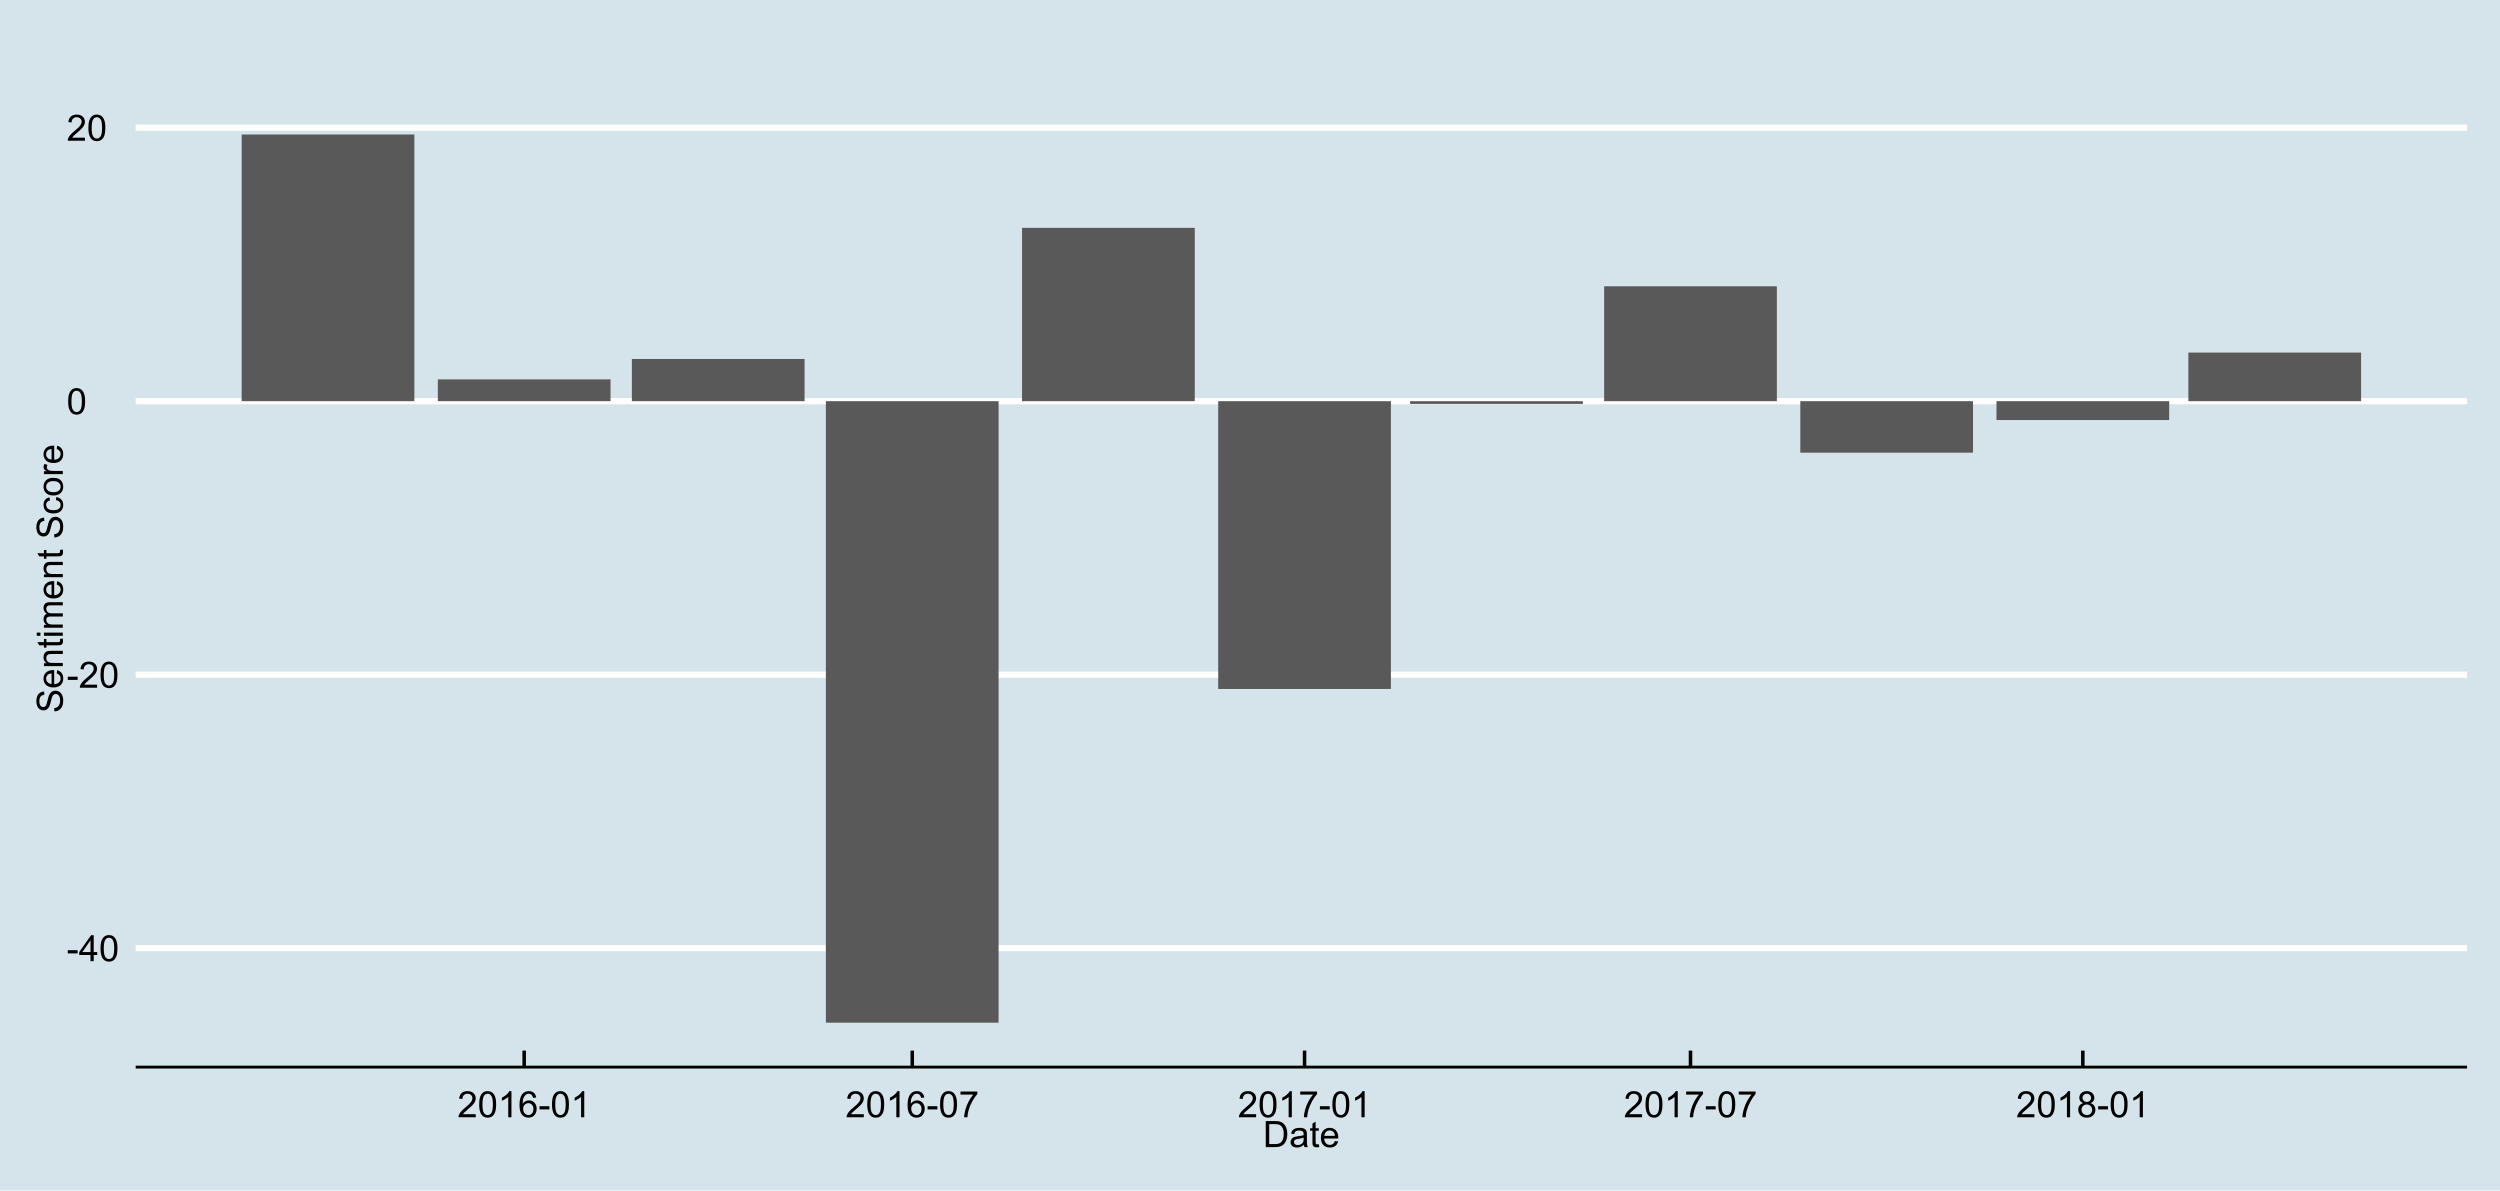
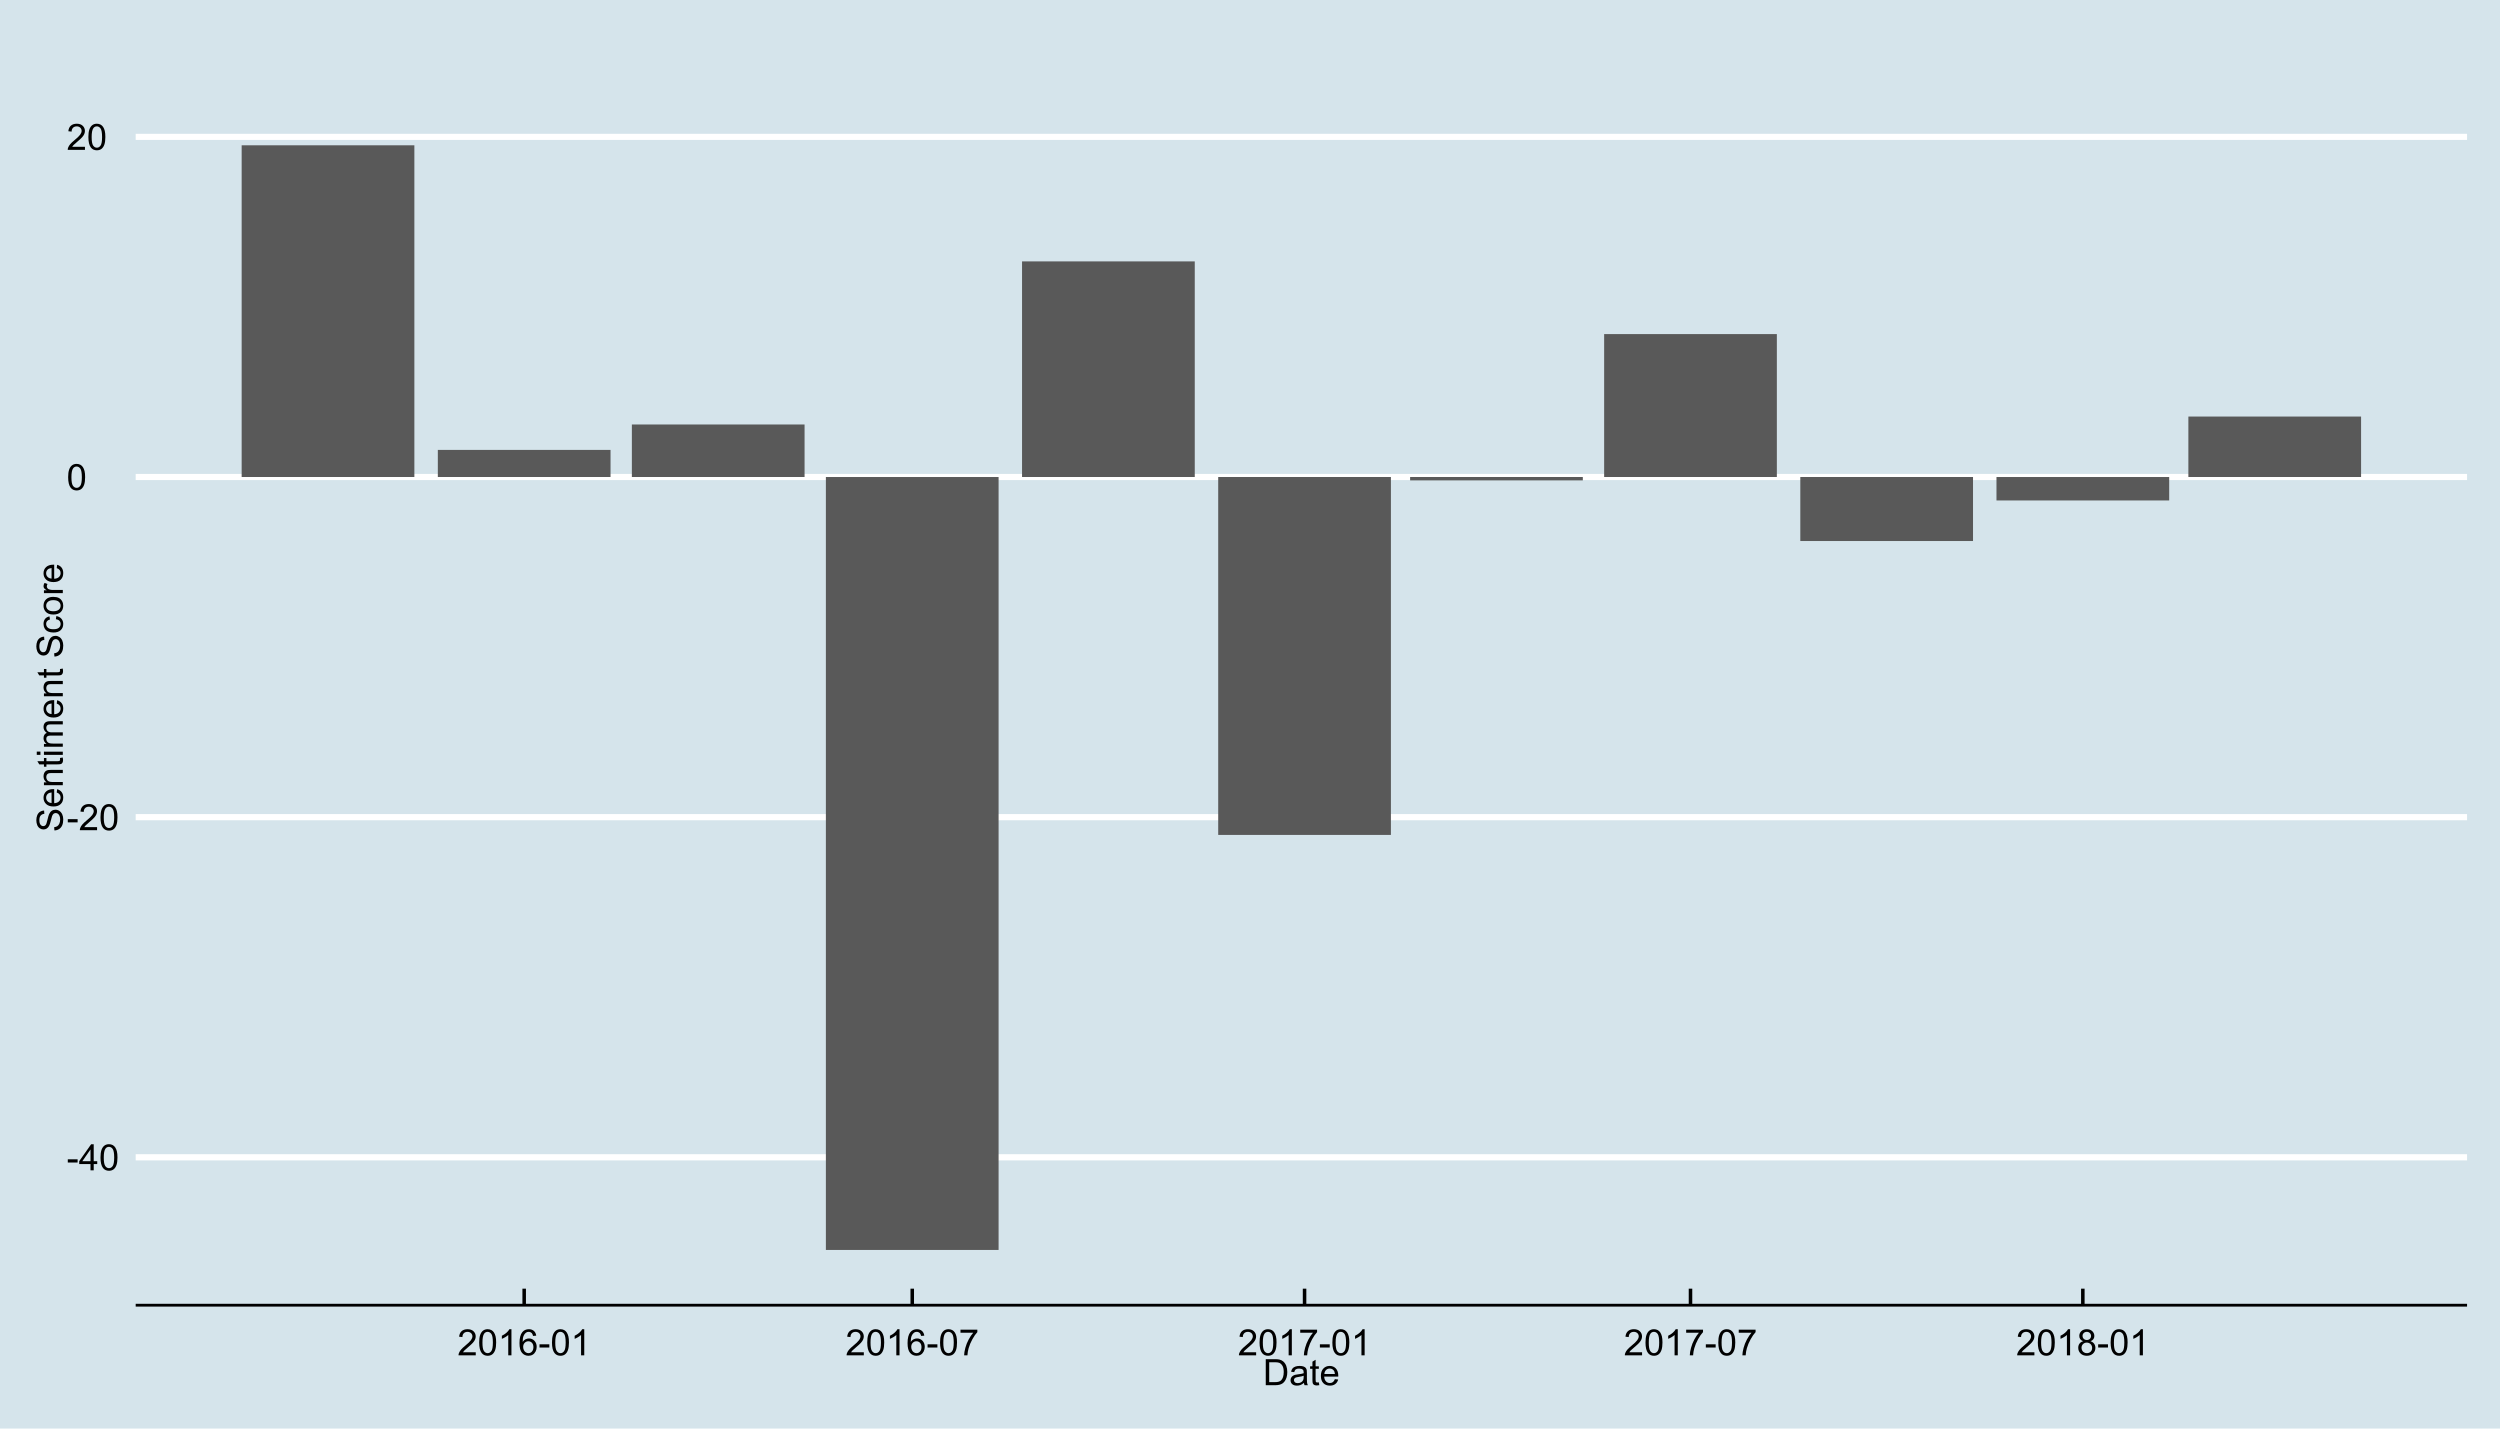
- <svg xmlns="http://www.w3.org/2000/svg" xmlns:xlink="http://www.w3.org/1999/xlink" width="756pt" height="360pt" viewBox="0 0 756 360" version="1.1">
+ <svg xmlns="http://www.w3.org/2000/svg" xmlns:xlink="http://www.w3.org/1999/xlink" width="756pt" height="432pt" viewBox="0 0 756 432" version="1.1">
  <defs>
    <g>
      <symbol overflow="visible" id="glyph0-0">
        <path style="stroke:none;" d="M 1.375 0 L 1.375 -6.875 L 6.875 -6.875 L 6.875 0 Z M 1.547 -0.172 L 6.703 -0.172 L 6.703 -6.703 L 1.547 -6.703 Z M 1.547 -0.172 " />
      </symbol>
      <symbol overflow="visible" id="glyph0-1">
        <path style="stroke:none;" d="M 0.348 -2.363 L 0.348 -3.336 L 3.32 -3.336 L 3.32 -2.363 Z M 0.348 -2.363 " />
      </symbol>
      <symbol overflow="visible" id="glyph0-2">
        <path style="stroke:none;" d="M 3.555 0 L 3.555 -1.887 L 0.141 -1.887 L 0.141 -2.773 L 3.734 -7.875 L 4.523 -7.875 L 4.523 -2.773 L 5.586 -2.773 L 5.586 -1.887 L 4.523 -1.887 L 4.523 0 Z M 3.555 -2.773 L 3.555 -6.32 L 1.09 -2.773 Z M 3.555 -2.773 " />
      </symbol>
      <symbol overflow="visible" id="glyph0-3">
        <path style="stroke:none;" d="M 0.457 -3.883 C 0.457 -4.812 0.551 -5.562 0.742 -6.133 C 0.934 -6.699 1.219 -7.137 1.598 -7.445 C 1.973 -7.75 2.449 -7.902 3.023 -7.906 C 3.445 -7.902 3.812 -7.816 4.133 -7.648 C 4.449 -7.477 4.715 -7.234 4.926 -6.914 C 5.133 -6.594 5.297 -6.203 5.414 -5.742 C 5.531 -5.281 5.59 -4.66 5.59 -3.883 C 5.59 -2.957 5.492 -2.211 5.305 -1.645 C 5.113 -1.078 4.832 -0.641 4.457 -0.332 C 4.078 -0.023 3.602 0.129 3.023 0.133 C 2.266 0.129 1.668 -0.141 1.234 -0.684 C 0.715 -1.336 0.457 -2.402 0.457 -3.883 Z M 1.449 -3.883 C 1.445 -2.59 1.598 -1.73 1.902 -1.301 C 2.203 -0.871 2.578 -0.656 3.023 -0.66 C 3.469 -0.656 3.84 -0.871 4.145 -1.305 C 4.441 -1.73 4.594 -2.59 4.598 -3.883 C 4.594 -5.176 4.441 -6.035 4.145 -6.465 C 3.84 -6.887 3.465 -7.102 3.012 -7.105 C 2.566 -7.102 2.211 -6.914 1.949 -6.543 C 1.613 -6.059 1.445 -5.172 1.449 -3.883 Z M 1.449 -3.883 " />
      </symbol>
      <symbol overflow="visible" id="glyph0-4">
        <path style="stroke:none;" d="M 5.539 -0.93 L 5.539 0 L 0.332 0 C 0.32 -0.23 0.359 -0.453 0.445 -0.672 C 0.578 -1.023 0.789 -1.371 1.082 -1.719 C 1.371 -2.059 1.793 -2.457 2.348 -2.91 C 3.203 -3.609 3.781 -4.164 4.082 -4.578 C 4.379 -4.984 4.527 -5.375 4.531 -5.742 C 4.527 -6.125 4.391 -6.445 4.121 -6.711 C 3.844 -6.969 3.488 -7.102 3.051 -7.105 C 2.582 -7.102 2.211 -6.961 1.934 -6.688 C 1.652 -6.406 1.508 -6.02 1.508 -5.527 L 0.516 -5.629 C 0.582 -6.367 0.836 -6.934 1.281 -7.324 C 1.723 -7.711 2.32 -7.902 3.07 -7.906 C 3.828 -7.902 4.426 -7.695 4.867 -7.277 C 5.305 -6.855 5.523 -6.336 5.527 -5.719 C 5.523 -5.402 5.461 -5.09 5.332 -4.789 C 5.203 -4.484 4.988 -4.164 4.691 -3.828 C 4.391 -3.488 3.895 -3.027 3.203 -2.445 C 2.621 -1.953 2.246 -1.625 2.082 -1.453 C 1.914 -1.277 1.781 -1.102 1.676 -0.93 Z M 5.539 -0.93 " />
      </symbol>
      <symbol overflow="visible" id="glyph0-5">
        <path style="stroke:none;" d="M 4.098 0 L 3.133 0 L 3.133 -6.16 C 2.895 -5.934 2.59 -5.711 2.215 -5.492 C 1.836 -5.266 1.496 -5.102 1.199 -4.996 L 1.199 -5.93 C 1.734 -6.184 2.207 -6.488 2.613 -6.852 C 3.02 -7.211 3.305 -7.562 3.477 -7.906 L 4.098 -7.906 Z M 4.098 0 " />
      </symbol>
      <symbol overflow="visible" id="glyph0-6">
        <path style="stroke:none;" d="M 5.473 -5.945 L 4.512 -5.871 C 4.426 -6.25 4.305 -6.523 4.148 -6.699 C 3.883 -6.969 3.559 -7.105 3.18 -7.109 C 2.871 -7.105 2.602 -7.02 2.367 -6.852 C 2.062 -6.625 1.82 -6.301 1.648 -5.879 C 1.469 -5.449 1.379 -4.844 1.375 -4.062 C 1.605 -4.414 1.891 -4.68 2.227 -4.852 C 2.562 -5.023 2.914 -5.109 3.289 -5.109 C 3.93 -5.109 4.48 -4.871 4.934 -4.395 C 5.387 -3.918 5.613 -3.305 5.613 -2.555 C 5.613 -2.062 5.504 -1.602 5.293 -1.18 C 5.074 -0.75 4.781 -0.426 4.414 -0.203 C 4.039 0.02 3.617 0.129 3.148 0.133 C 2.336 0.129 1.68 -0.164 1.176 -0.754 C 0.664 -1.344 0.41 -2.32 0.414 -3.684 C 0.41 -5.203 0.691 -6.309 1.258 -7.004 C 1.746 -7.602 2.406 -7.902 3.238 -7.906 C 3.855 -7.902 4.363 -7.73 4.762 -7.383 C 5.156 -7.035 5.395 -6.555 5.473 -5.945 Z M 1.523 -2.551 C 1.523 -2.215 1.594 -1.898 1.734 -1.594 C 1.875 -1.289 2.07 -1.055 2.328 -0.898 C 2.578 -0.734 2.848 -0.656 3.133 -0.66 C 3.535 -0.656 3.887 -0.82 4.184 -1.152 C 4.477 -1.48 4.621 -1.93 4.625 -2.496 C 4.621 -3.039 4.477 -3.465 4.188 -3.781 C 3.895 -4.094 3.531 -4.254 3.094 -4.254 C 2.656 -4.254 2.285 -4.094 1.98 -3.781 C 1.676 -3.465 1.523 -3.055 1.523 -2.551 Z M 1.523 -2.551 " />
      </symbol>
      <symbol overflow="visible" id="glyph0-7">
        <path style="stroke:none;" d="M 0.52 -6.844 L 0.52 -7.773 L 5.617 -7.773 L 5.617 -7.02 C 5.113 -6.484 4.617 -5.773 4.129 -4.891 C 3.633 -4.004 3.25 -3.094 2.984 -2.164 C 2.789 -1.5 2.668 -0.781 2.617 0 L 1.621 0 C 1.629 -0.617 1.75 -1.363 1.984 -2.246 C 2.215 -3.121 2.551 -3.969 2.988 -4.781 C 3.422 -5.594 3.883 -6.281 4.379 -6.844 Z M 0.52 -6.844 " />
      </symbol>
      <symbol overflow="visible" id="glyph0-8">
        <path style="stroke:none;" d="M 1.945 -4.27 C 1.543 -4.414 1.242 -4.625 1.051 -4.898 C 0.855 -5.168 0.762 -5.492 0.762 -5.875 C 0.762 -6.445 0.965 -6.926 1.379 -7.32 C 1.789 -7.707 2.34 -7.902 3.023 -7.906 C 3.711 -7.902 4.262 -7.703 4.684 -7.305 C 5.098 -6.902 5.309 -6.418 5.312 -5.848 C 5.309 -5.48 5.211 -5.16 5.023 -4.895 C 4.828 -4.621 4.539 -4.414 4.152 -4.27 C 4.633 -4.109 5 -3.855 5.254 -3.508 C 5.504 -3.152 5.629 -2.734 5.633 -2.25 C 5.629 -1.578 5.391 -1.012 4.918 -0.555 C 4.441 -0.098 3.816 0.129 3.039 0.133 C 2.262 0.129 1.637 -0.098 1.16 -0.555 C 0.684 -1.012 0.445 -1.586 0.445 -2.277 C 0.445 -2.789 0.574 -3.219 0.836 -3.562 C 1.094 -3.906 1.465 -4.141 1.945 -4.27 Z M 1.75 -5.906 C 1.746 -5.535 1.867 -5.23 2.109 -4.996 C 2.348 -4.758 2.66 -4.641 3.047 -4.641 C 3.418 -4.641 3.723 -4.758 3.961 -4.992 C 4.199 -5.227 4.316 -5.512 4.32 -5.855 C 4.316 -6.207 4.195 -6.504 3.949 -6.746 C 3.703 -6.984 3.398 -7.105 3.035 -7.109 C 2.664 -7.105 2.355 -6.988 2.113 -6.754 C 1.867 -6.516 1.746 -6.234 1.75 -5.906 Z M 1.438 -2.273 C 1.434 -1.996 1.5 -1.727 1.633 -1.473 C 1.762 -1.211 1.957 -1.012 2.219 -0.871 C 2.473 -0.727 2.75 -0.656 3.051 -0.66 C 3.508 -0.656 3.887 -0.805 4.191 -1.105 C 4.488 -1.398 4.641 -1.777 4.645 -2.238 C 4.641 -2.703 4.484 -3.086 4.18 -3.395 C 3.867 -3.695 3.48 -3.848 3.02 -3.852 C 2.559 -3.848 2.184 -3.699 1.887 -3.398 C 1.586 -3.098 1.434 -2.723 1.438 -2.273 Z M 1.438 -2.273 " />
      </symbol>
      <symbol overflow="visible" id="glyph0-9">
        <path style="stroke:none;" d="M 0.848 0 L 0.848 -7.875 L 3.562 -7.875 C 4.172 -7.875 4.637 -7.836 4.961 -7.762 C 5.41 -7.656 5.797 -7.469 6.117 -7.195 C 6.531 -6.844 6.84 -6.395 7.051 -5.852 C 7.254 -5.301 7.359 -4.676 7.359 -3.98 C 7.359 -3.379 7.289 -2.848 7.148 -2.387 C 7.008 -1.922 6.828 -1.543 6.609 -1.242 C 6.391 -0.938 6.152 -0.699 5.895 -0.527 C 5.633 -0.355 5.316 -0.223 4.953 -0.133 C 4.586 -0.043 4.168 0 3.691 0 Z M 1.891 -0.93 L 3.57 -0.93 C 4.086 -0.926 4.496 -0.973 4.793 -1.074 C 5.09 -1.168 5.324 -1.305 5.5 -1.484 C 5.746 -1.727 5.938 -2.059 6.078 -2.477 C 6.211 -2.895 6.281 -3.402 6.285 -3.996 C 6.281 -4.816 6.145 -5.449 5.879 -5.895 C 5.605 -6.336 5.277 -6.633 4.895 -6.785 C 4.609 -6.891 4.16 -6.941 3.547 -6.945 L 1.891 -6.945 Z M 1.891 -0.93 " />
      </symbol>
      <symbol overflow="visible" id="glyph0-10">
        <path style="stroke:none;" d="M 4.445 -0.703 C 4.086 -0.398 3.742 -0.184 3.414 -0.059 C 3.082 0.066 2.727 0.129 2.348 0.129 C 1.719 0.129 1.238 -0.023 0.902 -0.328 C 0.566 -0.633 0.398 -1.023 0.398 -1.504 C 0.398 -1.781 0.461 -2.035 0.586 -2.27 C 0.711 -2.496 0.875 -2.684 1.086 -2.824 C 1.289 -2.965 1.523 -3.07 1.781 -3.141 C 1.969 -3.191 2.254 -3.238 2.641 -3.289 C 3.418 -3.375 3.992 -3.488 4.367 -3.621 C 4.367 -3.754 4.371 -3.836 4.371 -3.871 C 4.371 -4.266 4.277 -4.543 4.098 -4.703 C 3.848 -4.918 3.48 -5.027 2.996 -5.031 C 2.539 -5.027 2.203 -4.949 1.988 -4.793 C 1.77 -4.633 1.609 -4.352 1.508 -3.949 L 0.562 -4.078 C 0.648 -4.48 0.789 -4.805 0.988 -5.055 C 1.184 -5.301 1.469 -5.492 1.844 -5.629 C 2.215 -5.762 2.645 -5.828 3.137 -5.832 C 3.621 -5.828 4.02 -5.773 4.324 -5.66 C 4.629 -5.543 4.852 -5.398 4.996 -5.227 C 5.137 -5.055 5.238 -4.836 5.297 -4.57 C 5.328 -4.406 5.344 -4.109 5.344 -3.68 L 5.344 -2.391 C 5.344 -1.492 5.363 -0.922 5.406 -0.684 C 5.445 -0.445 5.527 -0.219 5.648 0 L 4.641 0 C 4.539 -0.199 4.473 -0.434 4.445 -0.703 Z M 4.367 -2.863 C 4.012 -2.719 3.488 -2.598 2.789 -2.496 C 2.391 -2.438 2.105 -2.371 1.941 -2.301 C 1.773 -2.227 1.648 -2.121 1.562 -1.988 C 1.473 -1.848 1.43 -1.695 1.43 -1.531 C 1.43 -1.27 1.527 -1.055 1.723 -0.887 C 1.918 -0.711 2.203 -0.625 2.578 -0.629 C 2.949 -0.625 3.277 -0.707 3.57 -0.871 C 3.859 -1.031 4.074 -1.254 4.211 -1.543 C 4.312 -1.754 4.363 -2.078 4.367 -2.508 Z M 4.367 -2.863 " />
      </symbol>
      <symbol overflow="visible" id="glyph0-11">
        <path style="stroke:none;" d="M 2.836 -0.863 L 2.977 -0.012 C 2.703 0.043 2.457 0.07 2.246 0.074 C 1.891 0.07 1.621 0.02 1.43 -0.09 C 1.234 -0.199 1.098 -0.348 1.02 -0.527 C 0.941 -0.707 0.902 -1.086 0.902 -1.672 L 0.902 -4.953 L 0.195 -4.953 L 0.195 -5.703 L 0.902 -5.703 L 0.902 -7.117 L 1.863 -7.695 L 1.863 -5.703 L 2.836 -5.703 L 2.836 -4.953 L 1.863 -4.953 L 1.863 -1.617 C 1.863 -1.34 1.879 -1.16 1.914 -1.086 C 1.945 -1.004 2 -0.941 2.078 -0.898 C 2.152 -0.848 2.262 -0.824 2.41 -0.828 C 2.516 -0.824 2.66 -0.836 2.836 -0.863 Z M 2.836 -0.863 " />
      </symbol>
      <symbol overflow="visible" id="glyph0-12">
        <path style="stroke:none;" d="M 4.629 -1.836 L 5.629 -1.715 C 5.469 -1.125 5.176 -0.672 4.75 -0.352 C 4.324 -0.031 3.781 0.129 3.121 0.129 C 2.281 0.129 1.617 -0.125 1.133 -0.641 C 0.641 -1.152 0.398 -1.875 0.402 -2.805 C 0.398 -3.762 0.645 -4.504 1.145 -5.035 C 1.637 -5.562 2.277 -5.828 3.066 -5.832 C 3.824 -5.828 4.449 -5.57 4.934 -5.051 C 5.418 -4.531 5.66 -3.801 5.66 -2.863 C 5.66 -2.805 5.656 -2.719 5.656 -2.605 L 1.402 -2.605 C 1.434 -1.977 1.613 -1.496 1.934 -1.164 C 2.25 -0.828 2.645 -0.66 3.125 -0.664 C 3.477 -0.66 3.781 -0.754 4.031 -0.945 C 4.281 -1.129 4.48 -1.426 4.629 -1.836 Z M 1.457 -3.398 L 4.641 -3.398 C 4.598 -3.879 4.473 -4.238 4.273 -4.48 C 3.961 -4.852 3.562 -5.039 3.078 -5.039 C 2.629 -5.039 2.258 -4.891 1.957 -4.594 C 1.652 -4.297 1.484 -3.898 1.457 -3.398 Z M 1.457 -3.398 " />
      </symbol>
      <symbol overflow="visible" id="glyph1-0">
        <path style="stroke:none;" d="M 0 -1.375 L -6.875 -1.375 L -6.875 -6.875 L 0 -6.875 Z M -0.172 -1.547 L -0.172 -6.703 L -6.703 -6.703 L -6.703 -1.547 Z M -0.172 -1.547 " />
      </symbol>
      <symbol overflow="visible" id="glyph1-1">
        <path style="stroke:none;" d="M -2.531 -0.496 L -2.617 -1.477 C -2.219 -1.523 -1.895 -1.629 -1.645 -1.801 C -1.391 -1.969 -1.188 -2.234 -1.031 -2.594 C -0.875 -2.949 -0.797 -3.352 -0.801 -3.805 C -0.797 -4.195 -0.855 -4.547 -0.977 -4.855 C -1.094 -5.156 -1.258 -5.383 -1.465 -5.535 C -1.668 -5.68 -1.891 -5.754 -2.137 -5.758 C -2.383 -5.754 -2.598 -5.684 -2.785 -5.543 C -2.965 -5.398 -3.121 -5.16 -3.25 -4.836 C -3.328 -4.617 -3.457 -4.148 -3.633 -3.43 C -3.805 -2.703 -3.969 -2.199 -4.125 -1.914 C -4.32 -1.535 -4.562 -1.254 -4.859 -1.07 C -5.148 -0.887 -5.477 -0.797 -5.84 -0.797 C -6.234 -0.797 -6.605 -0.906 -6.953 -1.133 C -7.297 -1.355 -7.559 -1.688 -7.738 -2.121 C -7.914 -2.555 -8.004 -3.035 -8.008 -3.566 C -8.004 -4.148 -7.91 -4.664 -7.727 -5.109 C -7.535 -5.555 -7.258 -5.898 -6.895 -6.141 C -6.527 -6.379 -6.113 -6.508 -5.656 -6.527 L -5.582 -5.527 C -6.078 -5.469 -6.453 -5.289 -6.707 -4.98 C -6.961 -4.668 -7.09 -4.211 -7.09 -3.609 C -7.09 -2.977 -6.973 -2.516 -6.742 -2.23 C -6.512 -1.941 -6.234 -1.797 -5.906 -1.801 C -5.625 -1.797 -5.391 -1.898 -5.211 -2.105 C -5.023 -2.301 -4.836 -2.824 -4.648 -3.676 C -4.453 -4.52 -4.289 -5.102 -4.148 -5.418 C -3.934 -5.875 -3.664 -6.215 -3.34 -6.434 C -3.016 -6.652 -2.641 -6.762 -2.223 -6.762 C -1.801 -6.762 -1.406 -6.641 -1.039 -6.402 C -0.664 -6.16 -0.379 -5.816 -0.176 -5.367 C 0.027 -4.918 0.129 -4.41 0.133 -3.852 C 0.129 -3.133 0.027 -2.535 -0.176 -2.059 C -0.383 -1.574 -0.695 -1.199 -1.113 -0.926 C -1.531 -0.652 -2.004 -0.508 -2.531 -0.496 Z M -2.531 -0.496 " />
      </symbol>
      <symbol overflow="visible" id="glyph1-2">
        <path style="stroke:none;" d="M -1.836 -4.629 L -1.715 -5.629 C -1.125 -5.469 -0.672 -5.176 -0.352 -4.75 C -0.031 -4.324 0.129 -3.781 0.129 -3.121 C 0.129 -2.281 -0.125 -1.617 -0.641 -1.133 C -1.152 -0.641 -1.875 -0.398 -2.805 -0.402 C -3.762 -0.398 -4.504 -0.645 -5.035 -1.145 C -5.562 -1.637 -5.828 -2.277 -5.832 -3.066 C -5.828 -3.824 -5.57 -4.449 -5.051 -4.934 C -4.531 -5.418 -3.801 -5.66 -2.863 -5.66 C -2.805 -5.66 -2.719 -5.656 -2.605 -5.656 L -2.605 -1.402 C -1.977 -1.434 -1.496 -1.613 -1.164 -1.934 C -0.828 -2.25 -0.66 -2.645 -0.664 -3.125 C -0.66 -3.477 -0.754 -3.781 -0.941 -4.031 C -1.125 -4.281 -1.422 -4.48 -1.836 -4.629 Z M -3.398 -1.457 L -3.398 -4.641 C -3.879 -4.598 -4.238 -4.473 -4.48 -4.273 C -4.852 -3.961 -5.039 -3.562 -5.039 -3.078 C -5.039 -2.629 -4.891 -2.258 -4.594 -1.957 C -4.297 -1.652 -3.898 -1.484 -3.398 -1.457 Z M -3.398 -1.457 " />
      </symbol>
      <symbol overflow="visible" id="glyph1-3">
        <path style="stroke:none;" d="M 0 -0.727 L -5.703 -0.727 L -5.703 -1.594 L -4.895 -1.594 C -5.516 -2.012 -5.828 -2.617 -5.832 -3.41 C -5.828 -3.754 -5.766 -4.066 -5.645 -4.355 C -5.52 -4.641 -5.359 -4.859 -5.16 -5.004 C -4.957 -5.145 -4.719 -5.242 -4.445 -5.305 C -4.266 -5.336 -3.953 -5.355 -3.508 -5.359 L 0 -5.359 L 0 -4.395 L -3.469 -4.395 C -3.863 -4.395 -4.156 -4.355 -4.352 -4.281 C -4.543 -4.203 -4.699 -4.07 -4.82 -3.879 C -4.934 -3.688 -4.992 -3.461 -4.996 -3.207 C -4.992 -2.793 -4.859 -2.438 -4.602 -2.141 C -4.336 -1.836 -3.844 -1.688 -3.117 -1.691 L 0 -1.691 Z M 0 -0.727 " />
      </symbol>
      <symbol overflow="visible" id="glyph1-4">
        <path style="stroke:none;" d="M -0.863 -2.836 L -0.012 -2.977 C 0.043 -2.703 0.07 -2.457 0.074 -2.246 C 0.07 -1.891 0.02 -1.621 -0.09 -1.43 C -0.199 -1.234 -0.348 -1.098 -0.527 -1.02 C -0.707 -0.941 -1.086 -0.902 -1.672 -0.902 L -4.953 -0.902 L -4.953 -0.195 L -5.703 -0.195 L -5.703 -0.902 L -7.117 -0.902 L -7.695 -1.863 L -5.703 -1.863 L -5.703 -2.836 L -4.953 -2.836 L -4.953 -1.863 L -1.617 -1.863 C -1.34 -1.863 -1.16 -1.879 -1.082 -1.914 C -1 -1.945 -0.938 -2 -0.895 -2.078 C -0.848 -2.152 -0.824 -2.262 -0.828 -2.41 C -0.824 -2.516 -0.836 -2.66 -0.863 -2.836 Z M -0.863 -2.836 " />
      </symbol>
      <symbol overflow="visible" id="glyph1-5">
        <path style="stroke:none;" d="M -6.762 -0.73 L -7.875 -0.73 L -7.875 -1.699 L -6.762 -1.699 Z M 0 -0.73 L -5.703 -0.73 L -5.703 -1.699 L 0 -1.695 Z M 0 -0.73 " />
      </symbol>
      <symbol overflow="visible" id="glyph1-6">
        <path style="stroke:none;" d="M 0 -0.727 L -5.703 -0.727 L -5.703 -1.59 L -4.902 -1.59 C -5.18 -1.766 -5.406 -2.004 -5.578 -2.305 C -5.746 -2.598 -5.828 -2.938 -5.832 -3.32 C -5.828 -3.738 -5.742 -4.086 -5.566 -4.359 C -5.391 -4.629 -5.145 -4.816 -4.836 -4.93 C -5.496 -5.379 -5.828 -5.969 -5.832 -6.691 C -5.828 -7.254 -5.672 -7.688 -5.363 -7.996 C -5.047 -8.297 -4.566 -8.449 -3.914 -8.453 L 0 -8.453 L 0 -7.492 L -3.594 -7.492 C -3.977 -7.488 -4.254 -7.457 -4.426 -7.398 C -4.594 -7.332 -4.734 -7.219 -4.84 -7.059 C -4.941 -6.891 -4.992 -6.695 -4.996 -6.477 C -4.992 -6.07 -4.859 -5.738 -4.594 -5.477 C -4.328 -5.211 -3.898 -5.078 -3.312 -5.082 L 0 -5.082 L 0 -4.113 L -3.707 -4.113 C -4.133 -4.113 -4.453 -4.031 -4.672 -3.875 C -4.883 -3.715 -4.992 -3.461 -4.996 -3.105 C -4.992 -2.832 -4.922 -2.578 -4.781 -2.348 C -4.637 -2.117 -4.426 -1.949 -4.152 -1.848 C -3.875 -1.738 -3.477 -1.688 -2.961 -1.691 L 0 -1.691 Z M 0 -0.727 " />
      </symbol>
      <symbol overflow="visible" id="glyph1-7">
        <path style="stroke:none;" d="" />
      </symbol>
      <symbol overflow="visible" id="glyph1-8">
        <path style="stroke:none;" d="M -2.09 -4.445 L -1.965 -5.398 C -1.309 -5.289 -0.797 -5.023 -0.426 -4.598 C -0.055 -4.168 0.129 -3.645 0.129 -3.023 C 0.129 -2.242 -0.125 -1.613 -0.637 -1.141 C -1.145 -0.664 -1.875 -0.426 -2.832 -0.43 C -3.441 -0.426 -3.98 -0.527 -4.445 -0.734 C -4.906 -0.938 -5.254 -1.25 -5.484 -1.668 C -5.715 -2.082 -5.828 -2.535 -5.832 -3.031 C -5.828 -3.645 -5.672 -4.152 -5.363 -4.547 C -5.047 -4.941 -4.602 -5.191 -4.027 -5.305 L -3.883 -4.367 C -4.262 -4.273 -4.551 -4.117 -4.746 -3.891 C -4.941 -3.664 -5.039 -3.387 -5.039 -3.066 C -5.039 -2.574 -4.863 -2.18 -4.516 -1.879 C -4.164 -1.57 -3.613 -1.418 -2.859 -1.422 C -2.09 -1.418 -1.531 -1.566 -1.184 -1.863 C -0.836 -2.156 -0.66 -2.539 -0.664 -3.012 C -0.66 -3.391 -0.777 -3.707 -1.012 -3.961 C -1.242 -4.215 -1.602 -4.375 -2.09 -4.445 Z M -2.09 -4.445 " />
      </symbol>
      <symbol overflow="visible" id="glyph1-9">
        <path style="stroke:none;" d="M -2.852 -0.367 C -3.906 -0.363 -4.688 -0.656 -5.199 -1.246 C -5.617 -1.734 -5.828 -2.332 -5.832 -3.039 C -5.828 -3.82 -5.574 -4.461 -5.062 -4.961 C -4.547 -5.457 -3.836 -5.707 -2.934 -5.711 C -2.195 -5.707 -1.617 -5.598 -1.199 -5.379 C -0.777 -5.156 -0.449 -4.832 -0.219 -4.414 C 0.016 -3.992 0.129 -3.535 0.129 -3.039 C 0.129 -2.238 -0.125 -1.594 -0.637 -1.105 C -1.148 -0.609 -1.887 -0.363 -2.852 -0.367 Z M -2.852 -1.359 C -2.121 -1.359 -1.574 -1.516 -1.211 -1.836 C -0.844 -2.152 -0.66 -2.555 -0.664 -3.039 C -0.66 -3.516 -0.844 -3.914 -1.211 -4.234 C -1.574 -4.551 -2.133 -4.711 -2.883 -4.715 C -3.586 -4.711 -4.117 -4.551 -4.484 -4.234 C -4.844 -3.91 -5.027 -3.512 -5.031 -3.039 C -5.027 -2.555 -4.848 -2.152 -4.488 -1.836 C -4.129 -1.516 -3.582 -1.359 -2.852 -1.359 Z M -2.852 -1.359 " />
      </symbol>
      <symbol overflow="visible" id="glyph1-10">
        <path style="stroke:none;" d="M 0 -0.715 L -5.703 -0.715 L -5.703 -1.586 L -4.84 -1.586 C -5.242 -1.805 -5.508 -2.008 -5.637 -2.199 C -5.766 -2.383 -5.828 -2.59 -5.832 -2.82 C -5.828 -3.141 -5.727 -3.473 -5.523 -3.812 L -4.625 -3.48 C -4.762 -3.242 -4.832 -3.004 -4.836 -2.773 C -4.832 -2.555 -4.77 -2.363 -4.645 -2.199 C -4.516 -2.027 -4.34 -1.91 -4.113 -1.844 C -3.77 -1.73 -3.391 -1.676 -2.984 -1.68 L 0 -1.68 Z M 0 -0.715 " />
      </symbol>
    </g>
    <clipPath id="clip1">
-       <path d="M 41.031 285 L 746.039 285 L 746.039 288 L 41.031 288 Z M 41.031 285 " />
+       <path d="M 41.031 349 L 746.039 349 L 746.039 351 L 41.031 351 Z M 41.031 349 " />
    </clipPath>
    <clipPath id="clip2">
-       <path d="M 41.031 203 L 746.039 203 L 746.039 205 L 41.031 205 Z M 41.031 203 " />
+       <path d="M 41.031 246 L 746.039 246 L 746.039 249 L 41.031 249 Z M 41.031 246 " />
    </clipPath>
    <clipPath id="clip3">
-       <path d="M 41.031 120 L 746.039 120 L 746.039 123 L 41.031 123 Z M 41.031 120 " />
+       <path d="M 41.031 143 L 746.039 143 L 746.039 146 L 41.031 146 Z M 41.031 143 " />
    </clipPath>
    <clipPath id="clip4">
-       <path d="M 41.031 37 L 746.039 37 L 746.039 40 L 41.031 40 Z M 41.031 37 " />
+       <path d="M 41.031 40 L 746.039 40 L 746.039 43 L 41.031 43 Z M 41.031 40 " />
    </clipPath>
  </defs>
  <g id="surface84">
-     <rect x="0" y="0" width="756" height="360" style="fill:rgb(100%,100%,100%);fill-opacity:1;stroke:none;" />
-     <rect x="0" y="0" width="756" height="360" style="fill:rgb(83.529%,89.412%,92.157%);fill-opacity:1;stroke:none;" />
+     <rect x="0" y="0" width="756" height="432" style="fill:rgb(100%,100%,100%);fill-opacity:1;stroke:none;" />
+     <rect x="0" y="0" width="756" height="432" style="fill:rgb(83.529%,89.412%,92.157%);fill-opacity:1;stroke:none;" />
    <g clip-path="url(#clip1)" clip-rule="nonzero">
-       <path style="fill:none;stroke-width:1.867;stroke-linecap:butt;stroke-linejoin:round;stroke:rgb(100%,100%,100%);stroke-opacity:1;stroke-miterlimit:10;" d="M 41.031 286.734 L 746.039 286.734 " />
+       <path style="fill:none;stroke-width:1.867;stroke-linecap:butt;stroke-linejoin:round;stroke:rgb(100%,100%,100%);stroke-opacity:1;stroke-miterlimit:10;" d="M 41.031 349.973 L 746.039 349.973 " />
    </g>
    <g clip-path="url(#clip2)" clip-rule="nonzero">
-       <path style="fill:none;stroke-width:1.867;stroke-linecap:butt;stroke-linejoin:round;stroke:rgb(100%,100%,100%);stroke-opacity:1;stroke-miterlimit:10;" d="M 41.031 204.027 L 746.039 204.027 " />
+       <path style="fill:none;stroke-width:1.867;stroke-linecap:butt;stroke-linejoin:round;stroke:rgb(100%,100%,100%);stroke-opacity:1;stroke-miterlimit:10;" d="M 41.031 247.109 L 746.039 247.109 " />
    </g>
    <g clip-path="url(#clip3)" clip-rule="nonzero">
-       <path style="fill:none;stroke-width:1.867;stroke-linecap:butt;stroke-linejoin:round;stroke:rgb(100%,100%,100%);stroke-opacity:1;stroke-miterlimit:10;" d="M 41.031 121.32 L 746.039 121.32 " />
+       <path style="fill:none;stroke-width:1.867;stroke-linecap:butt;stroke-linejoin:round;stroke:rgb(100%,100%,100%);stroke-opacity:1;stroke-miterlimit:10;" d="M 41.031 144.246 L 746.039 144.246 " />
    </g>
    <g clip-path="url(#clip4)" clip-rule="nonzero">
-       <path style="fill:none;stroke-width:1.867;stroke-linecap:butt;stroke-linejoin:round;stroke:rgb(100%,100%,100%);stroke-opacity:1;stroke-miterlimit:10;" d="M 41.031 38.613 L 746.039 38.613 " />
-     </g>
-     <path style=" stroke:none;fill-rule:nonzero;fill:rgb(34.902%,34.902%,34.902%);fill-opacity:1;" d="M 73.078 121.32 L 125.305 121.32 L 125.305 40.668 L 73.078 40.668 Z M 73.078 121.32 " />
-     <path style=" stroke:none;fill-rule:nonzero;fill:rgb(34.902%,34.902%,34.902%);fill-opacity:1;" d="M 132.398 121.32 L 184.625 121.32 L 184.625 114.73 L 132.398 114.73 Z M 132.398 121.32 " />
-     <path style=" stroke:none;fill-rule:nonzero;fill:rgb(34.902%,34.902%,34.902%);fill-opacity:1;" d="M 191.074 121.32 L 243.301 121.32 L 243.301 108.555 L 191.074 108.555 Z M 191.074 121.32 " />
-     <path style=" stroke:none;fill-rule:nonzero;fill:rgb(34.902%,34.902%,34.902%);fill-opacity:1;" d="M 249.746 309.258 L 301.973 309.258 L 301.973 121.32 L 249.746 121.32 Z M 249.746 309.258 " />
-     <path style=" stroke:none;fill-rule:nonzero;fill:rgb(34.902%,34.902%,34.902%);fill-opacity:1;" d="M 309.066 121.32 L 361.293 121.32 L 361.293 68.898 L 309.066 68.898 Z M 309.066 121.32 " />
-     <path style=" stroke:none;fill-rule:nonzero;fill:rgb(34.902%,34.902%,34.902%);fill-opacity:1;" d="M 368.387 208.348 L 420.613 208.348 L 420.613 121.32 L 368.387 121.32 Z M 368.387 208.348 " />
-     <path style=" stroke:none;fill-rule:nonzero;fill:rgb(34.902%,34.902%,34.902%);fill-opacity:1;" d="M 426.418 122.141 L 478.645 122.141 L 478.645 121.32 L 426.418 121.32 Z M 426.418 122.141 " />
-     <path style=" stroke:none;fill-rule:nonzero;fill:rgb(34.902%,34.902%,34.902%);fill-opacity:1;" d="M 485.094 121.32 L 537.32 121.32 L 537.32 86.57 L 485.094 86.57 Z M 485.094 121.32 " />
-     <path style=" stroke:none;fill-rule:nonzero;fill:rgb(34.902%,34.902%,34.902%);fill-opacity:1;" d="M 544.414 136.887 L 596.641 136.887 L 596.641 121.32 L 544.414 121.32 Z M 544.414 136.887 " />
-     <path style=" stroke:none;fill-rule:nonzero;fill:rgb(34.902%,34.902%,34.902%);fill-opacity:1;" d="M 603.734 127.023 L 655.961 127.023 L 655.961 121.32 L 603.734 121.32 Z M 603.734 127.023 " />
-     <path style=" stroke:none;fill-rule:nonzero;fill:rgb(34.902%,34.902%,34.902%);fill-opacity:1;" d="M 661.766 121.32 L 713.992 121.32 L 713.992 106.621 L 661.766 106.621 Z M 661.766 121.32 " />
-     <g style="fill:rgb(0%,0%,0%);fill-opacity:1;">
-       <use xlink:href="#glyph0-1" x="20.152" y="290.672" />
-       <use xlink:href="#glyph0-2" x="23.815" y="290.672" />
-       <use xlink:href="#glyph0-3" x="29.933" y="290.672" />
-     </g>
-     <g style="fill:rgb(0%,0%,0%);fill-opacity:1;">
-       <use xlink:href="#glyph0-1" x="20.152" y="207.965" />
-       <use xlink:href="#glyph0-4" x="23.815" y="207.965" />
-       <use xlink:href="#glyph0-3" x="29.933" y="207.965" />
-     </g>
-     <g style="fill:rgb(0%,0%,0%);fill-opacity:1;">
-       <use xlink:href="#glyph0-3" x="20.152" y="125.258" />
-     </g>
-     <g style="fill:rgb(0%,0%,0%);fill-opacity:1;">
-       <use xlink:href="#glyph0-4" x="20.152" y="42.551" />
-       <use xlink:href="#glyph0-3" x="26.27" y="42.551" />
-     </g>
-     <path style="fill:none;stroke-width:0.854;stroke-linecap:butt;stroke-linejoin:round;stroke:rgb(0%,0%,0%);stroke-opacity:1;stroke-miterlimit:10;" d="M 41.031 322.688 L 746.039 322.688 " />
-     <path style="fill:none;stroke-width:1.067;stroke-linecap:butt;stroke-linejoin:round;stroke:rgb(0%,0%,0%);stroke-opacity:1;stroke-miterlimit:10;" d="M 158.512 317.703 L 158.512 322.688 " />
-     <path style="fill:none;stroke-width:1.067;stroke-linecap:butt;stroke-linejoin:round;stroke:rgb(0%,0%,0%);stroke-opacity:1;stroke-miterlimit:10;" d="M 275.863 317.703 L 275.863 322.688 " />
-     <path style="fill:none;stroke-width:1.067;stroke-linecap:butt;stroke-linejoin:round;stroke:rgb(0%,0%,0%);stroke-opacity:1;stroke-miterlimit:10;" d="M 394.5 317.703 L 394.5 322.688 " />
-     <path style="fill:none;stroke-width:1.067;stroke-linecap:butt;stroke-linejoin:round;stroke:rgb(0%,0%,0%);stroke-opacity:1;stroke-miterlimit:10;" d="M 511.207 317.703 L 511.207 322.688 " />
-     <path style="fill:none;stroke-width:1.067;stroke-linecap:butt;stroke-linejoin:round;stroke:rgb(0%,0%,0%);stroke-opacity:1;stroke-miterlimit:10;" d="M 629.848 317.703 L 629.848 322.688 " />
-     <g style="fill:rgb(0%,0%,0%);fill-opacity:1;">
-       <use xlink:href="#glyph0-4" x="138.328" y="337.855" />
-       <use xlink:href="#glyph0-3" x="144.446" y="337.855" />
-       <use xlink:href="#glyph0-5" x="150.563" y="337.855" />
-       <use xlink:href="#glyph0-6" x="156.681" y="337.855" />
-       <use xlink:href="#glyph0-1" x="162.799" y="337.855" />
-       <use xlink:href="#glyph0-3" x="166.462" y="337.855" />
-       <use xlink:href="#glyph0-5" x="172.58" y="337.855" />
-     </g>
-     <g style="fill:rgb(0%,0%,0%);fill-opacity:1;">
-       <use xlink:href="#glyph0-4" x="255.68" y="337.855" />
-       <use xlink:href="#glyph0-3" x="261.797" y="337.855" />
-       <use xlink:href="#glyph0-5" x="267.915" y="337.855" />
-       <use xlink:href="#glyph0-6" x="274.033" y="337.855" />
-       <use xlink:href="#glyph0-1" x="280.15" y="337.855" />
-       <use xlink:href="#glyph0-3" x="283.813" y="337.855" />
-       <use xlink:href="#glyph0-7" x="289.931" y="337.855" />
-     </g>
-     <g style="fill:rgb(0%,0%,0%);fill-opacity:1;">
-       <use xlink:href="#glyph0-4" x="374.316" y="337.855" />
-       <use xlink:href="#glyph0-3" x="380.434" y="337.855" />
-       <use xlink:href="#glyph0-5" x="386.552" y="337.855" />
-       <use xlink:href="#glyph0-7" x="392.669" y="337.855" />
-       <use xlink:href="#glyph0-1" x="398.787" y="337.855" />
-       <use xlink:href="#glyph0-3" x="402.45" y="337.855" />
-       <use xlink:href="#glyph0-5" x="408.568" y="337.855" />
-     </g>
-     <g style="fill:rgb(0%,0%,0%);fill-opacity:1;">
-       <use xlink:href="#glyph0-4" x="491.023" y="337.855" />
-       <use xlink:href="#glyph0-3" x="497.141" y="337.855" />
-       <use xlink:href="#glyph0-5" x="503.259" y="337.855" />
-       <use xlink:href="#glyph0-7" x="509.376" y="337.855" />
-       <use xlink:href="#glyph0-1" x="515.494" y="337.855" />
-       <use xlink:href="#glyph0-3" x="519.157" y="337.855" />
-       <use xlink:href="#glyph0-7" x="525.275" y="337.855" />
-     </g>
-     <g style="fill:rgb(0%,0%,0%);fill-opacity:1;">
-       <use xlink:href="#glyph0-4" x="609.664" y="337.855" />
-       <use xlink:href="#glyph0-3" x="615.782" y="337.855" />
-       <use xlink:href="#glyph0-5" x="621.899" y="337.855" />
-       <use xlink:href="#glyph0-8" x="628.017" y="337.855" />
-       <use xlink:href="#glyph0-1" x="634.135" y="337.855" />
-       <use xlink:href="#glyph0-3" x="637.798" y="337.855" />
-       <use xlink:href="#glyph0-5" x="643.916" y="337.855" />
-     </g>
-     <g style="fill:rgb(0%,0%,0%);fill-opacity:1;">
-       <use xlink:href="#glyph0-9" x="381.918" y="346.887" />
-       <use xlink:href="#glyph0-10" x="389.862" y="346.887" />
-       <use xlink:href="#glyph0-11" x="395.979" y="346.887" />
-       <use xlink:href="#glyph0-12" x="399.036" y="346.887" />
-     </g>
-     <g style="fill:rgb(0%,0%,0%);fill-opacity:1;">
-       <use xlink:href="#glyph1-1" x="18.992" y="215.621" />
-       <use xlink:href="#glyph1-2" x="18.992" y="208.284" />
-       <use xlink:href="#glyph1-3" x="18.992" y="202.167" />
-       <use xlink:href="#glyph1-4" x="18.992" y="196.049" />
-       <use xlink:href="#glyph1-5" x="18.992" y="192.993" />
-       <use xlink:href="#glyph1-6" x="18.992" y="190.549" />
-       <use xlink:href="#glyph1-2" x="18.992" y="181.386" />
-       <use xlink:href="#glyph1-3" x="18.992" y="175.268" />
-       <use xlink:href="#glyph1-4" x="18.992" y="169.15" />
-       <use xlink:href="#glyph1-7" x="18.992" y="166.094" />
-       <use xlink:href="#glyph1-1" x="18.992" y="163.038" />
-       <use xlink:href="#glyph1-8" x="18.992" y="155.701" />
-       <use xlink:href="#glyph1-9" x="18.992" y="150.201" />
-       <use xlink:href="#glyph1-10" x="18.992" y="144.083" />
-       <use xlink:href="#glyph1-2" x="18.992" y="140.42" />
+       <path style="fill:none;stroke-width:1.867;stroke-linecap:butt;stroke-linejoin:round;stroke:rgb(100%,100%,100%);stroke-opacity:1;stroke-miterlimit:10;" d="M 41.031 41.387 L 746.039 41.387 " />
+     </g>
+     <path style=" stroke:none;fill-rule:nonzero;fill:rgb(34.902%,34.902%,34.902%);fill-opacity:1;" d="M 73.078 144.246 L 125.305 144.246 L 125.305 43.938 L 73.078 43.938 Z M 73.078 144.246 " />
+     <path style=" stroke:none;fill-rule:nonzero;fill:rgb(34.902%,34.902%,34.902%);fill-opacity:1;" d="M 132.398 144.246 L 184.625 144.246 L 184.625 136.051 L 132.398 136.051 Z M 132.398 144.246 " />
+     <path style=" stroke:none;fill-rule:nonzero;fill:rgb(34.902%,34.902%,34.902%);fill-opacity:1;" d="M 191.074 144.246 L 243.301 144.246 L 243.301 128.367 L 191.074 128.367 Z M 191.074 144.246 " />
+     <path style=" stroke:none;fill-rule:nonzero;fill:rgb(34.902%,34.902%,34.902%);fill-opacity:1;" d="M 249.746 377.984 L 301.973 377.984 L 301.973 144.25 L 249.746 144.25 Z M 249.746 377.984 " />
+     <path style=" stroke:none;fill-rule:nonzero;fill:rgb(34.902%,34.902%,34.902%);fill-opacity:1;" d="M 309.066 144.246 L 361.293 144.246 L 361.293 79.047 L 309.066 79.047 Z M 309.066 144.246 " />
+     <path style=" stroke:none;fill-rule:nonzero;fill:rgb(34.902%,34.902%,34.902%);fill-opacity:1;" d="M 368.387 252.48 L 420.613 252.48 L 420.613 144.246 L 368.387 144.246 Z M 368.387 252.48 " />
+     <path style=" stroke:none;fill-rule:nonzero;fill:rgb(34.902%,34.902%,34.902%);fill-opacity:1;" d="M 426.418 145.27 L 478.645 145.27 L 478.645 144.246 L 426.418 144.246 Z M 426.418 145.27 " />
+     <path style=" stroke:none;fill-rule:nonzero;fill:rgb(34.902%,34.902%,34.902%);fill-opacity:1;" d="M 485.094 144.246 L 537.32 144.246 L 537.32 101.027 L 485.094 101.027 Z M 485.094 144.246 " />
+     <path style=" stroke:none;fill-rule:nonzero;fill:rgb(34.902%,34.902%,34.902%);fill-opacity:1;" d="M 544.414 163.605 L 596.641 163.605 L 596.641 144.246 L 544.414 144.246 Z M 544.414 163.605 " />
+     <path style=" stroke:none;fill-rule:nonzero;fill:rgb(34.902%,34.902%,34.902%);fill-opacity:1;" d="M 603.734 151.34 L 655.961 151.34 L 655.961 144.25 L 603.734 144.25 Z M 603.734 151.34 " />
+     <path style=" stroke:none;fill-rule:nonzero;fill:rgb(34.902%,34.902%,34.902%);fill-opacity:1;" d="M 661.766 144.246 L 713.992 144.246 L 713.992 125.965 L 661.766 125.965 Z M 661.766 144.246 " />
+     <g style="fill:rgb(0%,0%,0%);fill-opacity:1;">
+       <use xlink:href="#glyph0-1" x="20.152" y="353.91" />
+       <use xlink:href="#glyph0-2" x="23.815" y="353.91" />
+       <use xlink:href="#glyph0-3" x="29.933" y="353.91" />
+     </g>
+     <g style="fill:rgb(0%,0%,0%);fill-opacity:1;">
+       <use xlink:href="#glyph0-1" x="20.152" y="251.047" />
+       <use xlink:href="#glyph0-4" x="23.815" y="251.047" />
+       <use xlink:href="#glyph0-3" x="29.933" y="251.047" />
+     </g>
+     <g style="fill:rgb(0%,0%,0%);fill-opacity:1;">
+       <use xlink:href="#glyph0-3" x="20.152" y="148.184" />
+     </g>
+     <g style="fill:rgb(0%,0%,0%);fill-opacity:1;">
+       <use xlink:href="#glyph0-4" x="20.152" y="45.32" />
+       <use xlink:href="#glyph0-3" x="26.27" y="45.32" />
+     </g>
+     <path style="fill:none;stroke-width:0.854;stroke-linecap:butt;stroke-linejoin:round;stroke:rgb(0%,0%,0%);stroke-opacity:1;stroke-miterlimit:10;" d="M 41.031 394.688 L 746.039 394.688 " />
+     <path style="fill:none;stroke-width:1.067;stroke-linecap:butt;stroke-linejoin:round;stroke:rgb(0%,0%,0%);stroke-opacity:1;stroke-miterlimit:10;" d="M 158.512 389.703 L 158.512 394.688 " />
+     <path style="fill:none;stroke-width:1.067;stroke-linecap:butt;stroke-linejoin:round;stroke:rgb(0%,0%,0%);stroke-opacity:1;stroke-miterlimit:10;" d="M 275.863 389.703 L 275.863 394.688 " />
+     <path style="fill:none;stroke-width:1.067;stroke-linecap:butt;stroke-linejoin:round;stroke:rgb(0%,0%,0%);stroke-opacity:1;stroke-miterlimit:10;" d="M 394.5 389.703 L 394.5 394.688 " />
+     <path style="fill:none;stroke-width:1.067;stroke-linecap:butt;stroke-linejoin:round;stroke:rgb(0%,0%,0%);stroke-opacity:1;stroke-miterlimit:10;" d="M 511.207 389.703 L 511.207 394.688 " />
+     <path style="fill:none;stroke-width:1.067;stroke-linecap:butt;stroke-linejoin:round;stroke:rgb(0%,0%,0%);stroke-opacity:1;stroke-miterlimit:10;" d="M 629.848 389.703 L 629.848 394.688 " />
+     <g style="fill:rgb(0%,0%,0%);fill-opacity:1;">
+       <use xlink:href="#glyph0-4" x="138.328" y="409.855" />
+       <use xlink:href="#glyph0-3" x="144.446" y="409.855" />
+       <use xlink:href="#glyph0-5" x="150.563" y="409.855" />
+       <use xlink:href="#glyph0-6" x="156.681" y="409.855" />
+       <use xlink:href="#glyph0-1" x="162.799" y="409.855" />
+       <use xlink:href="#glyph0-3" x="166.462" y="409.855" />
+       <use xlink:href="#glyph0-5" x="172.58" y="409.855" />
+     </g>
+     <g style="fill:rgb(0%,0%,0%);fill-opacity:1;">
+       <use xlink:href="#glyph0-4" x="255.68" y="409.855" />
+       <use xlink:href="#glyph0-3" x="261.797" y="409.855" />
+       <use xlink:href="#glyph0-5" x="267.915" y="409.855" />
+       <use xlink:href="#glyph0-6" x="274.033" y="409.855" />
+       <use xlink:href="#glyph0-1" x="280.15" y="409.855" />
+       <use xlink:href="#glyph0-3" x="283.813" y="409.855" />
+       <use xlink:href="#glyph0-7" x="289.931" y="409.855" />
+     </g>
+     <g style="fill:rgb(0%,0%,0%);fill-opacity:1;">
+       <use xlink:href="#glyph0-4" x="374.316" y="409.855" />
+       <use xlink:href="#glyph0-3" x="380.434" y="409.855" />
+       <use xlink:href="#glyph0-5" x="386.552" y="409.855" />
+       <use xlink:href="#glyph0-7" x="392.669" y="409.855" />
+       <use xlink:href="#glyph0-1" x="398.787" y="409.855" />
+       <use xlink:href="#glyph0-3" x="402.45" y="409.855" />
+       <use xlink:href="#glyph0-5" x="408.568" y="409.855" />
+     </g>
+     <g style="fill:rgb(0%,0%,0%);fill-opacity:1;">
+       <use xlink:href="#glyph0-4" x="491.023" y="409.855" />
+       <use xlink:href="#glyph0-3" x="497.141" y="409.855" />
+       <use xlink:href="#glyph0-5" x="503.259" y="409.855" />
+       <use xlink:href="#glyph0-7" x="509.376" y="409.855" />
+       <use xlink:href="#glyph0-1" x="515.494" y="409.855" />
+       <use xlink:href="#glyph0-3" x="519.157" y="409.855" />
+       <use xlink:href="#glyph0-7" x="525.275" y="409.855" />
+     </g>
+     <g style="fill:rgb(0%,0%,0%);fill-opacity:1;">
+       <use xlink:href="#glyph0-4" x="609.664" y="409.855" />
+       <use xlink:href="#glyph0-3" x="615.782" y="409.855" />
+       <use xlink:href="#glyph0-5" x="621.899" y="409.855" />
+       <use xlink:href="#glyph0-8" x="628.017" y="409.855" />
+       <use xlink:href="#glyph0-1" x="634.135" y="409.855" />
+       <use xlink:href="#glyph0-3" x="637.798" y="409.855" />
+       <use xlink:href="#glyph0-5" x="643.916" y="409.855" />
+     </g>
+     <g style="fill:rgb(0%,0%,0%);fill-opacity:1;">
+       <use xlink:href="#glyph0-9" x="381.918" y="418.887" />
+       <use xlink:href="#glyph0-10" x="389.862" y="418.887" />
+       <use xlink:href="#glyph0-11" x="395.979" y="418.887" />
+       <use xlink:href="#glyph0-12" x="399.036" y="418.887" />
+     </g>
+     <g style="fill:rgb(0%,0%,0%);fill-opacity:1;">
+       <use xlink:href="#glyph1-1" x="18.992" y="251.621" />
+       <use xlink:href="#glyph1-2" x="18.992" y="244.284" />
+       <use xlink:href="#glyph1-3" x="18.992" y="238.167" />
+       <use xlink:href="#glyph1-4" x="18.992" y="232.049" />
+       <use xlink:href="#glyph1-5" x="18.992" y="228.993" />
+       <use xlink:href="#glyph1-6" x="18.992" y="226.549" />
+       <use xlink:href="#glyph1-2" x="18.992" y="217.386" />
+       <use xlink:href="#glyph1-3" x="18.992" y="211.268" />
+       <use xlink:href="#glyph1-4" x="18.992" y="205.15" />
+       <use xlink:href="#glyph1-7" x="18.992" y="202.094" />
+       <use xlink:href="#glyph1-1" x="18.992" y="199.038" />
+       <use xlink:href="#glyph1-8" x="18.992" y="191.701" />
+       <use xlink:href="#glyph1-9" x="18.992" y="186.201" />
+       <use xlink:href="#glyph1-10" x="18.992" y="180.083" />
+       <use xlink:href="#glyph1-2" x="18.992" y="176.42" />
    </g>
  </g>
</svg>
